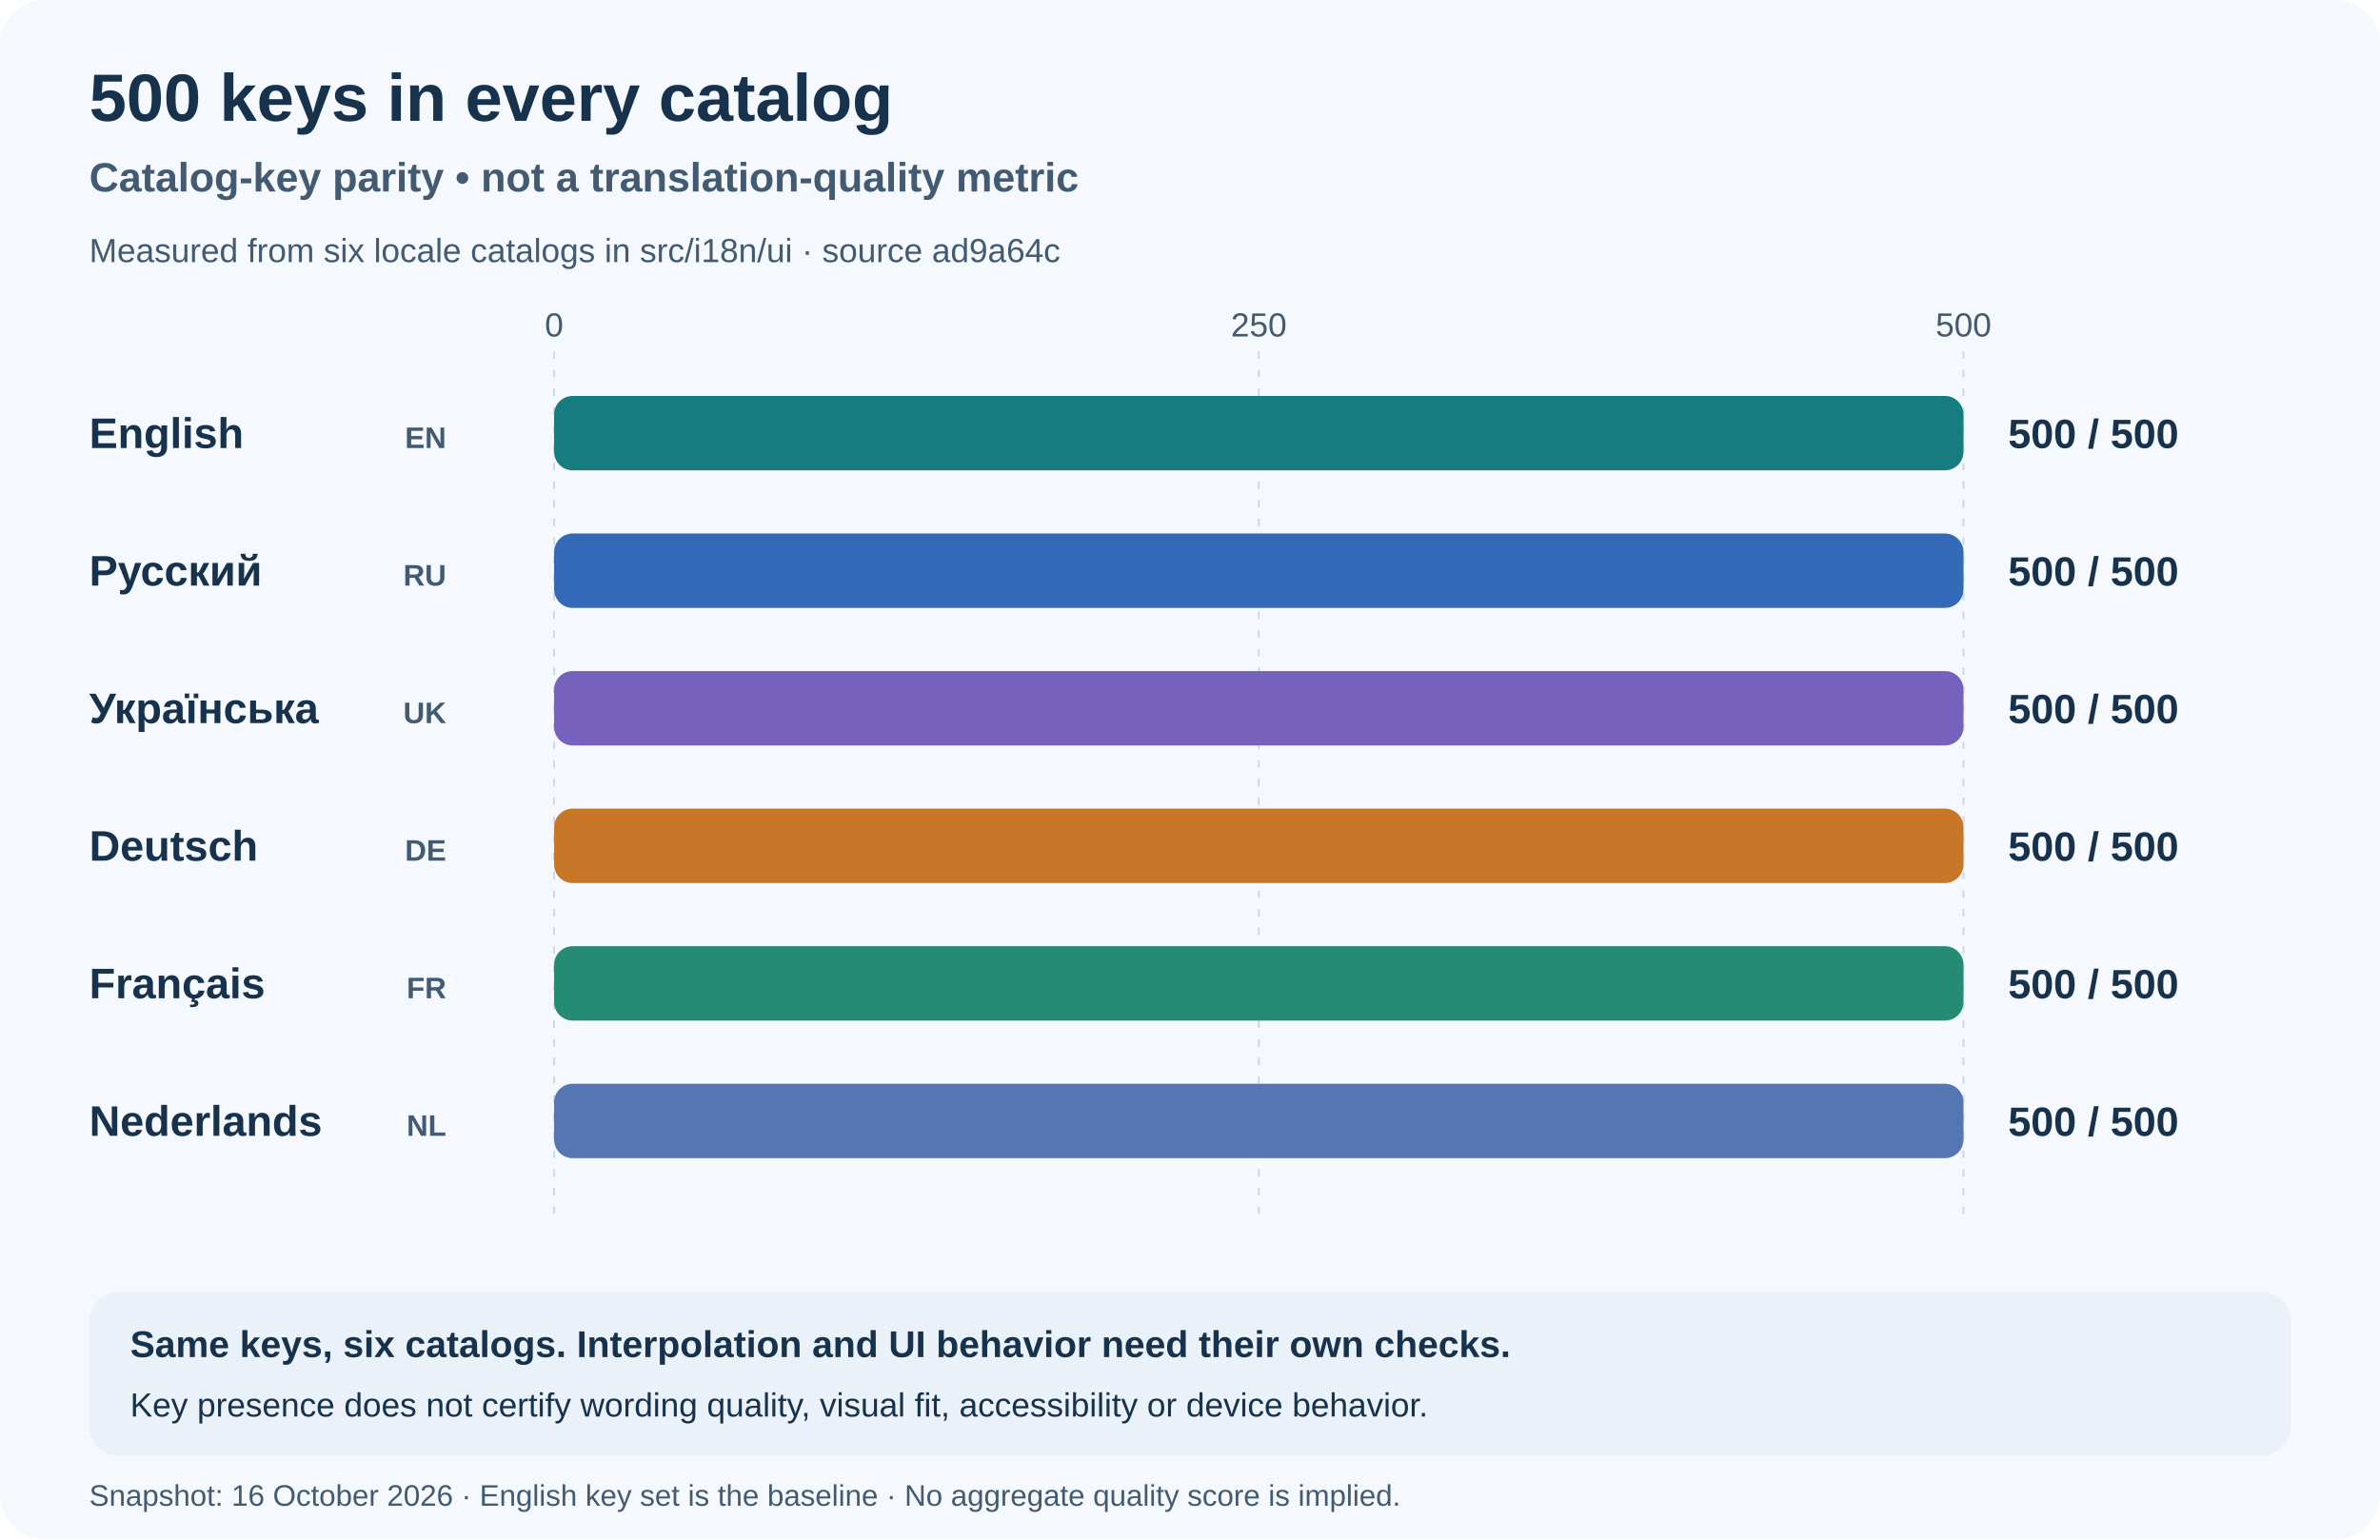
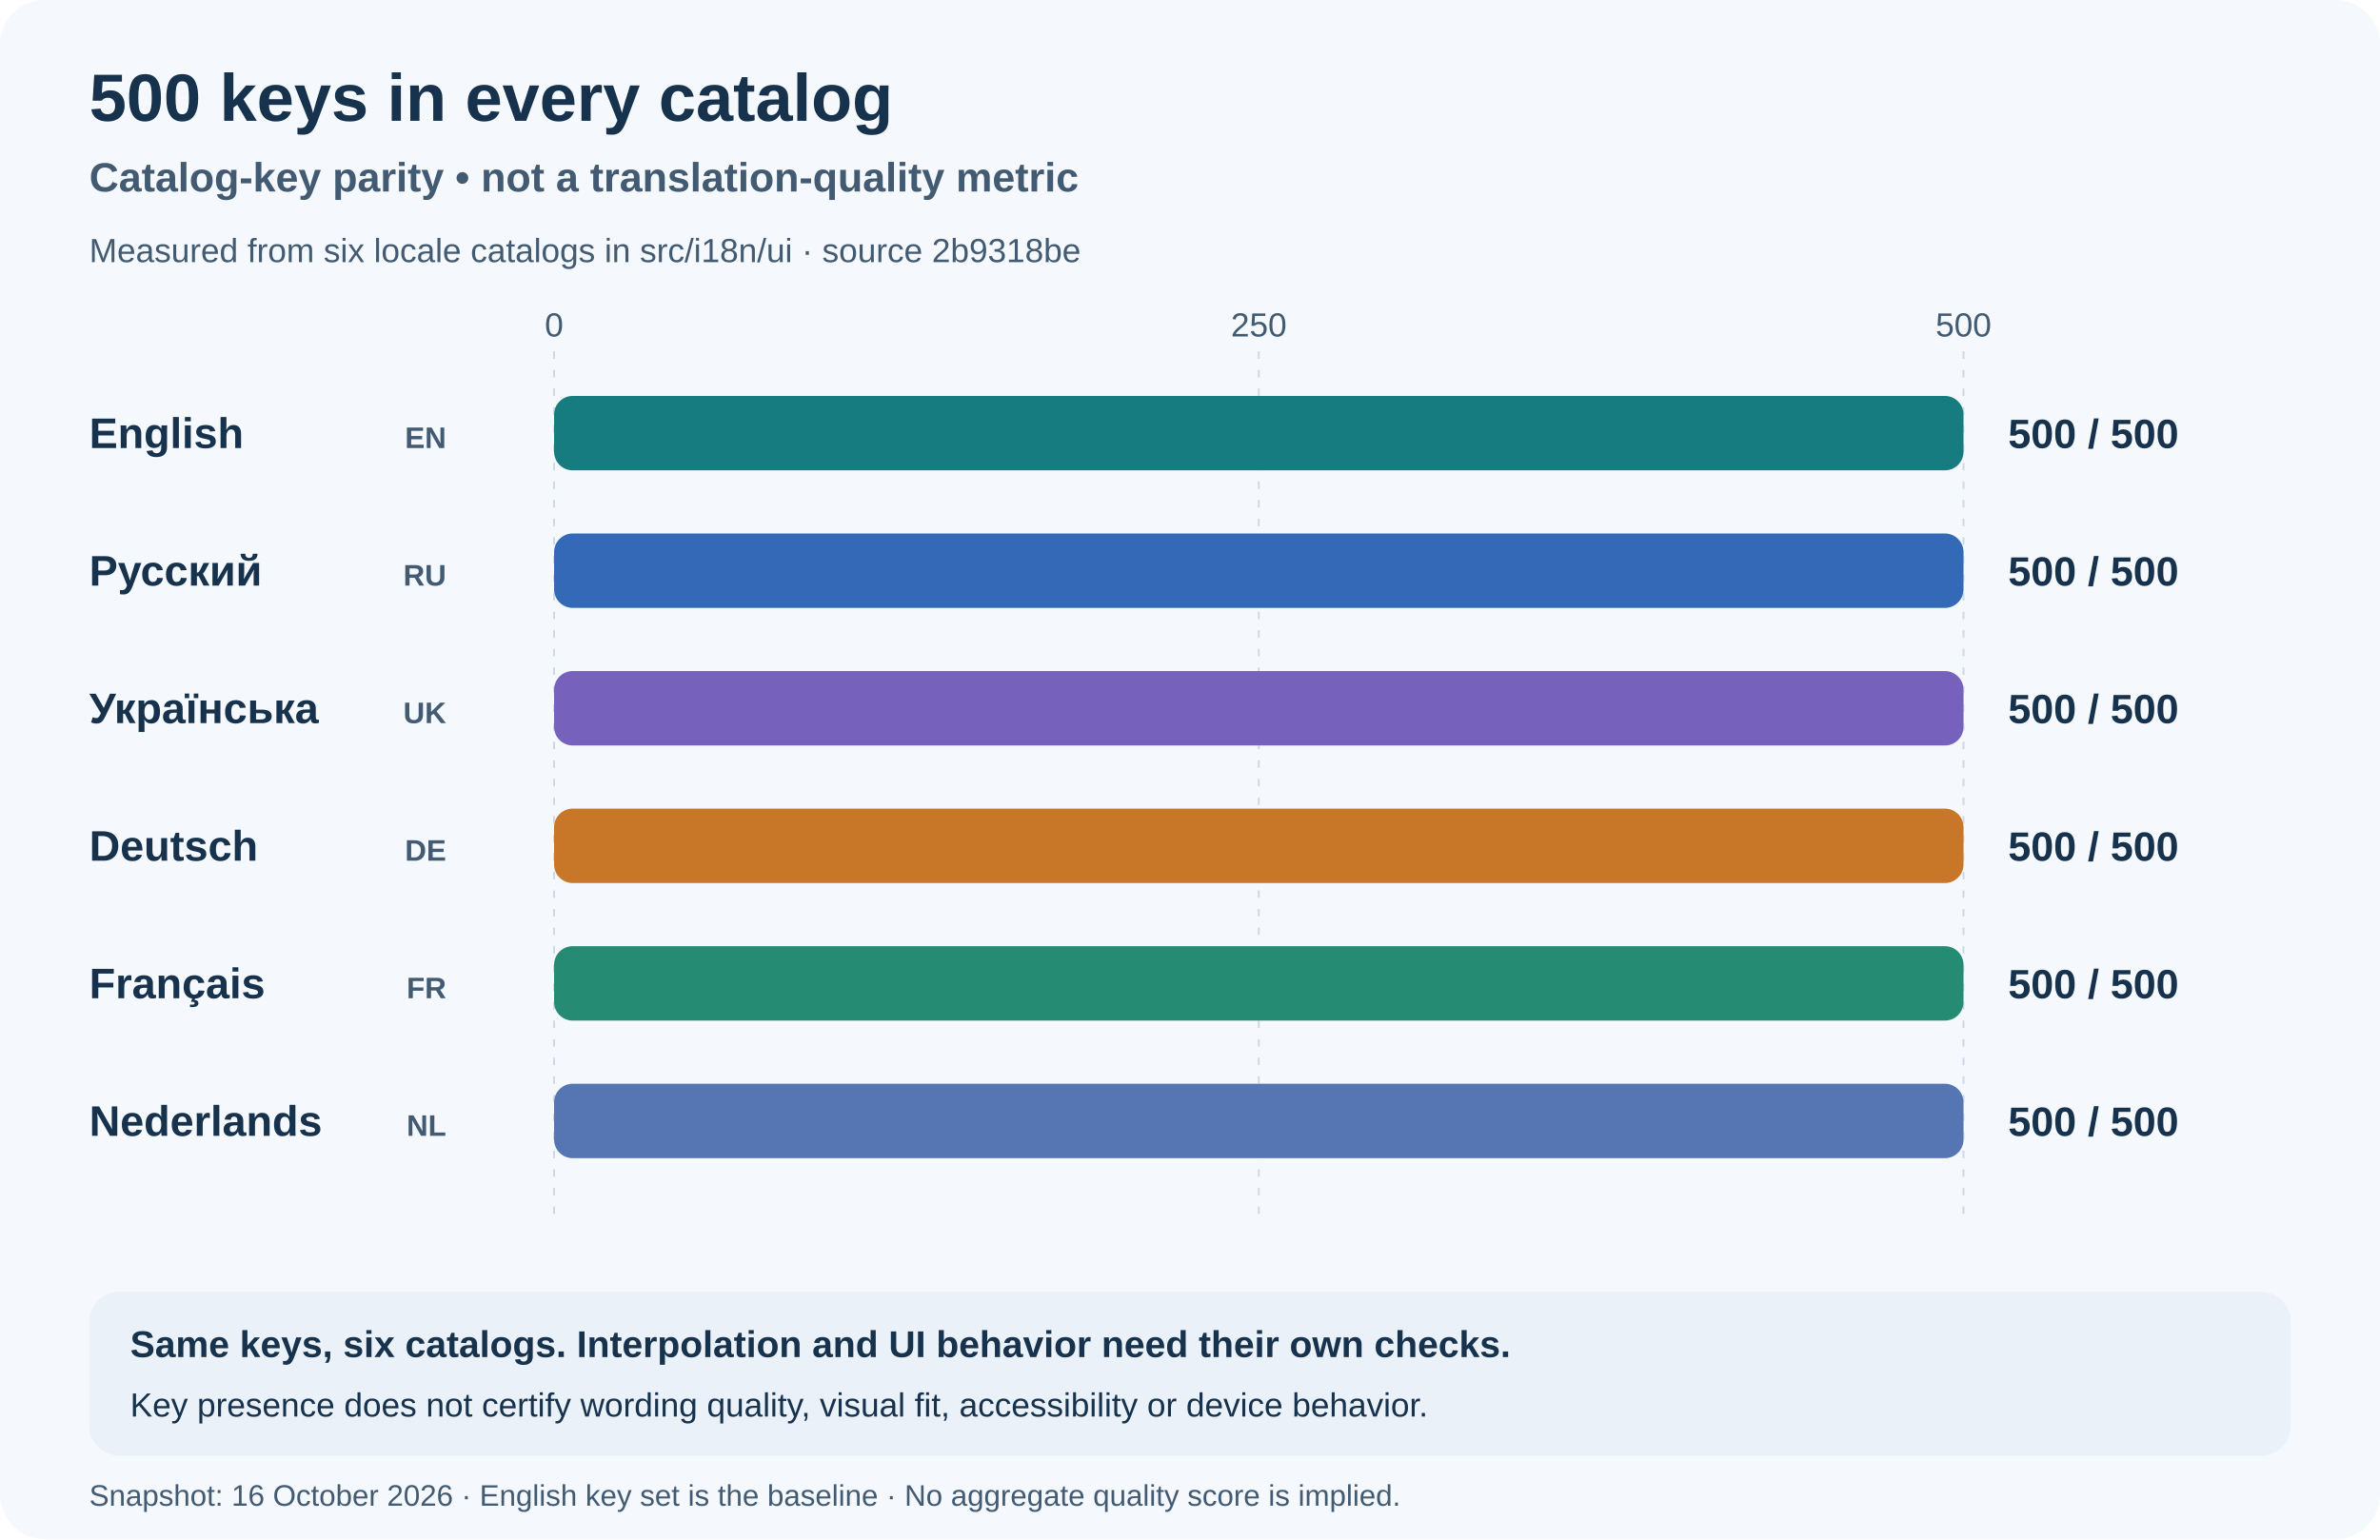
<svg xmlns="http://www.w3.org/2000/svg" width="1280" height="828" viewBox="0 0 1280 828" role="img" aria-labelledby="title description">
  <rect width="1280" height="828" rx="24" fill="#f5f8fc" />
  <g font-family="Arial, Helvetica, sans-serif">
    <text x="48" y="65" font-size="36" font-weight="700" fill="#17324d">500 keys in every catalog</text>
    <text x="48" y="103" font-size="22" font-weight="600" fill="#425b73">Catalog-key parity • not a translation-quality metric</text>
-     <text x="48" y="141" font-size="18" font-weight="400" fill="#425b73">Measured from six locale catalogs in src/i18n/ui · source ad9a64c</text>
+     <text x="48" y="141" font-size="18" font-weight="400" fill="#425b73">Measured from six locale catalogs in src/i18n/ui · source 2b9318be</text>
    <path d="M 298 189 V 655" stroke="#ccd8e5" stroke-dasharray="4 6" />
    <text x="298" y="181" font-size="18" font-weight="400" fill="#425b73" text-anchor="middle">0</text>
    <path d="M 677 189 V 655" stroke="#ccd8e5" stroke-dasharray="4 6" />
    <text x="677" y="181" font-size="18" font-weight="400" fill="#425b73" text-anchor="middle">250</text>
    <path d="M 1056 189 V 655" stroke="#ccd8e5" stroke-dasharray="4 6" />
    <text x="1056" y="181" font-size="18" font-weight="400" fill="#425b73" text-anchor="middle">500</text>
    <g data-locale="en" data-key-count="500" data-baseline-count="500">
      <text x="48" y="241" font-size="23" font-weight="600" fill="#17324d">English</text>
      <text x="240" y="241" font-size="16" font-weight="600" fill="#425b73" text-anchor="end">EN</text>
      <rect x="298" y="213" width="758" height="40" rx="10" fill="#e1e9f2" />
      <rect x="298" y="213" width="758" height="40" rx="10" fill="#167c80" />
      <text x="1080" y="241" font-size="22" font-weight="700" fill="#17324d">500 / 500</text>
    </g>
    <g data-locale="ru" data-key-count="500" data-baseline-count="500">
      <text x="48" y="315" font-size="23" font-weight="600" fill="#17324d">Русский</text>
      <text x="240" y="315" font-size="16" font-weight="600" fill="#425b73" text-anchor="end">RU</text>
      <rect x="298" y="287" width="758" height="40" rx="10" fill="#e1e9f2" />
      <rect x="298" y="287" width="758" height="40" rx="10" fill="#3469b7" />
      <text x="1080" y="315" font-size="22" font-weight="700" fill="#17324d">500 / 500</text>
    </g>
    <g data-locale="uk" data-key-count="500" data-baseline-count="500">
      <text x="48" y="389" font-size="23" font-weight="600" fill="#17324d">Українська</text>
      <text x="240" y="389" font-size="16" font-weight="600" fill="#425b73" text-anchor="end">UK</text>
      <rect x="298" y="361" width="758" height="40" rx="10" fill="#e1e9f2" />
      <rect x="298" y="361" width="758" height="40" rx="10" fill="#7661bc" />
      <text x="1080" y="389" font-size="22" font-weight="700" fill="#17324d">500 / 500</text>
    </g>
    <g data-locale="de" data-key-count="500" data-baseline-count="500">
      <text x="48" y="463" font-size="23" font-weight="600" fill="#17324d">Deutsch</text>
      <text x="240" y="463" font-size="16" font-weight="600" fill="#425b73" text-anchor="end">DE</text>
      <rect x="298" y="435" width="758" height="40" rx="10" fill="#e1e9f2" />
      <rect x="298" y="435" width="758" height="40" rx="10" fill="#c77727" />
      <text x="1080" y="463" font-size="22" font-weight="700" fill="#17324d">500 / 500</text>
    </g>
    <g data-locale="fr" data-key-count="500" data-baseline-count="500">
      <text x="48" y="537" font-size="23" font-weight="600" fill="#17324d">Français</text>
      <text x="240" y="537" font-size="16" font-weight="600" fill="#425b73" text-anchor="end">FR</text>
      <rect x="298" y="509" width="758" height="40" rx="10" fill="#e1e9f2" />
      <rect x="298" y="509" width="758" height="40" rx="10" fill="#258b73" />
      <text x="1080" y="537" font-size="22" font-weight="700" fill="#17324d">500 / 500</text>
    </g>
    <g data-locale="nl" data-key-count="500" data-baseline-count="500">
      <text x="48" y="611" font-size="23" font-weight="600" fill="#17324d">Nederlands</text>
      <text x="240" y="611" font-size="16" font-weight="600" fill="#425b73" text-anchor="end">NL</text>
      <rect x="298" y="583" width="758" height="40" rx="10" fill="#e1e9f2" />
      <rect x="298" y="583" width="758" height="40" rx="10" fill="#5576b3" />
      <text x="1080" y="611" font-size="22" font-weight="700" fill="#17324d">500 / 500</text>
    </g>
    <rect x="48" y="695" width="1184" height="88" rx="16" fill="#eaf1f9" />
    <text x="70" y="730" font-size="20" font-weight="700" fill="#17324d">Same keys, six catalogs. Interpolation and UI behavior need their own checks.</text>
    <text x="70" y="762" font-size="18" font-weight="400" fill="#17324d">Key presence does not certify wording quality, visual fit, accessibility or device behavior.</text>
    <text x="48" y="810" font-size="16" font-weight="400" fill="#425b73">Snapshot: 16 October 2026 · English key set is the baseline · No aggregate quality score is implied.</text>
  </g>
</svg>
